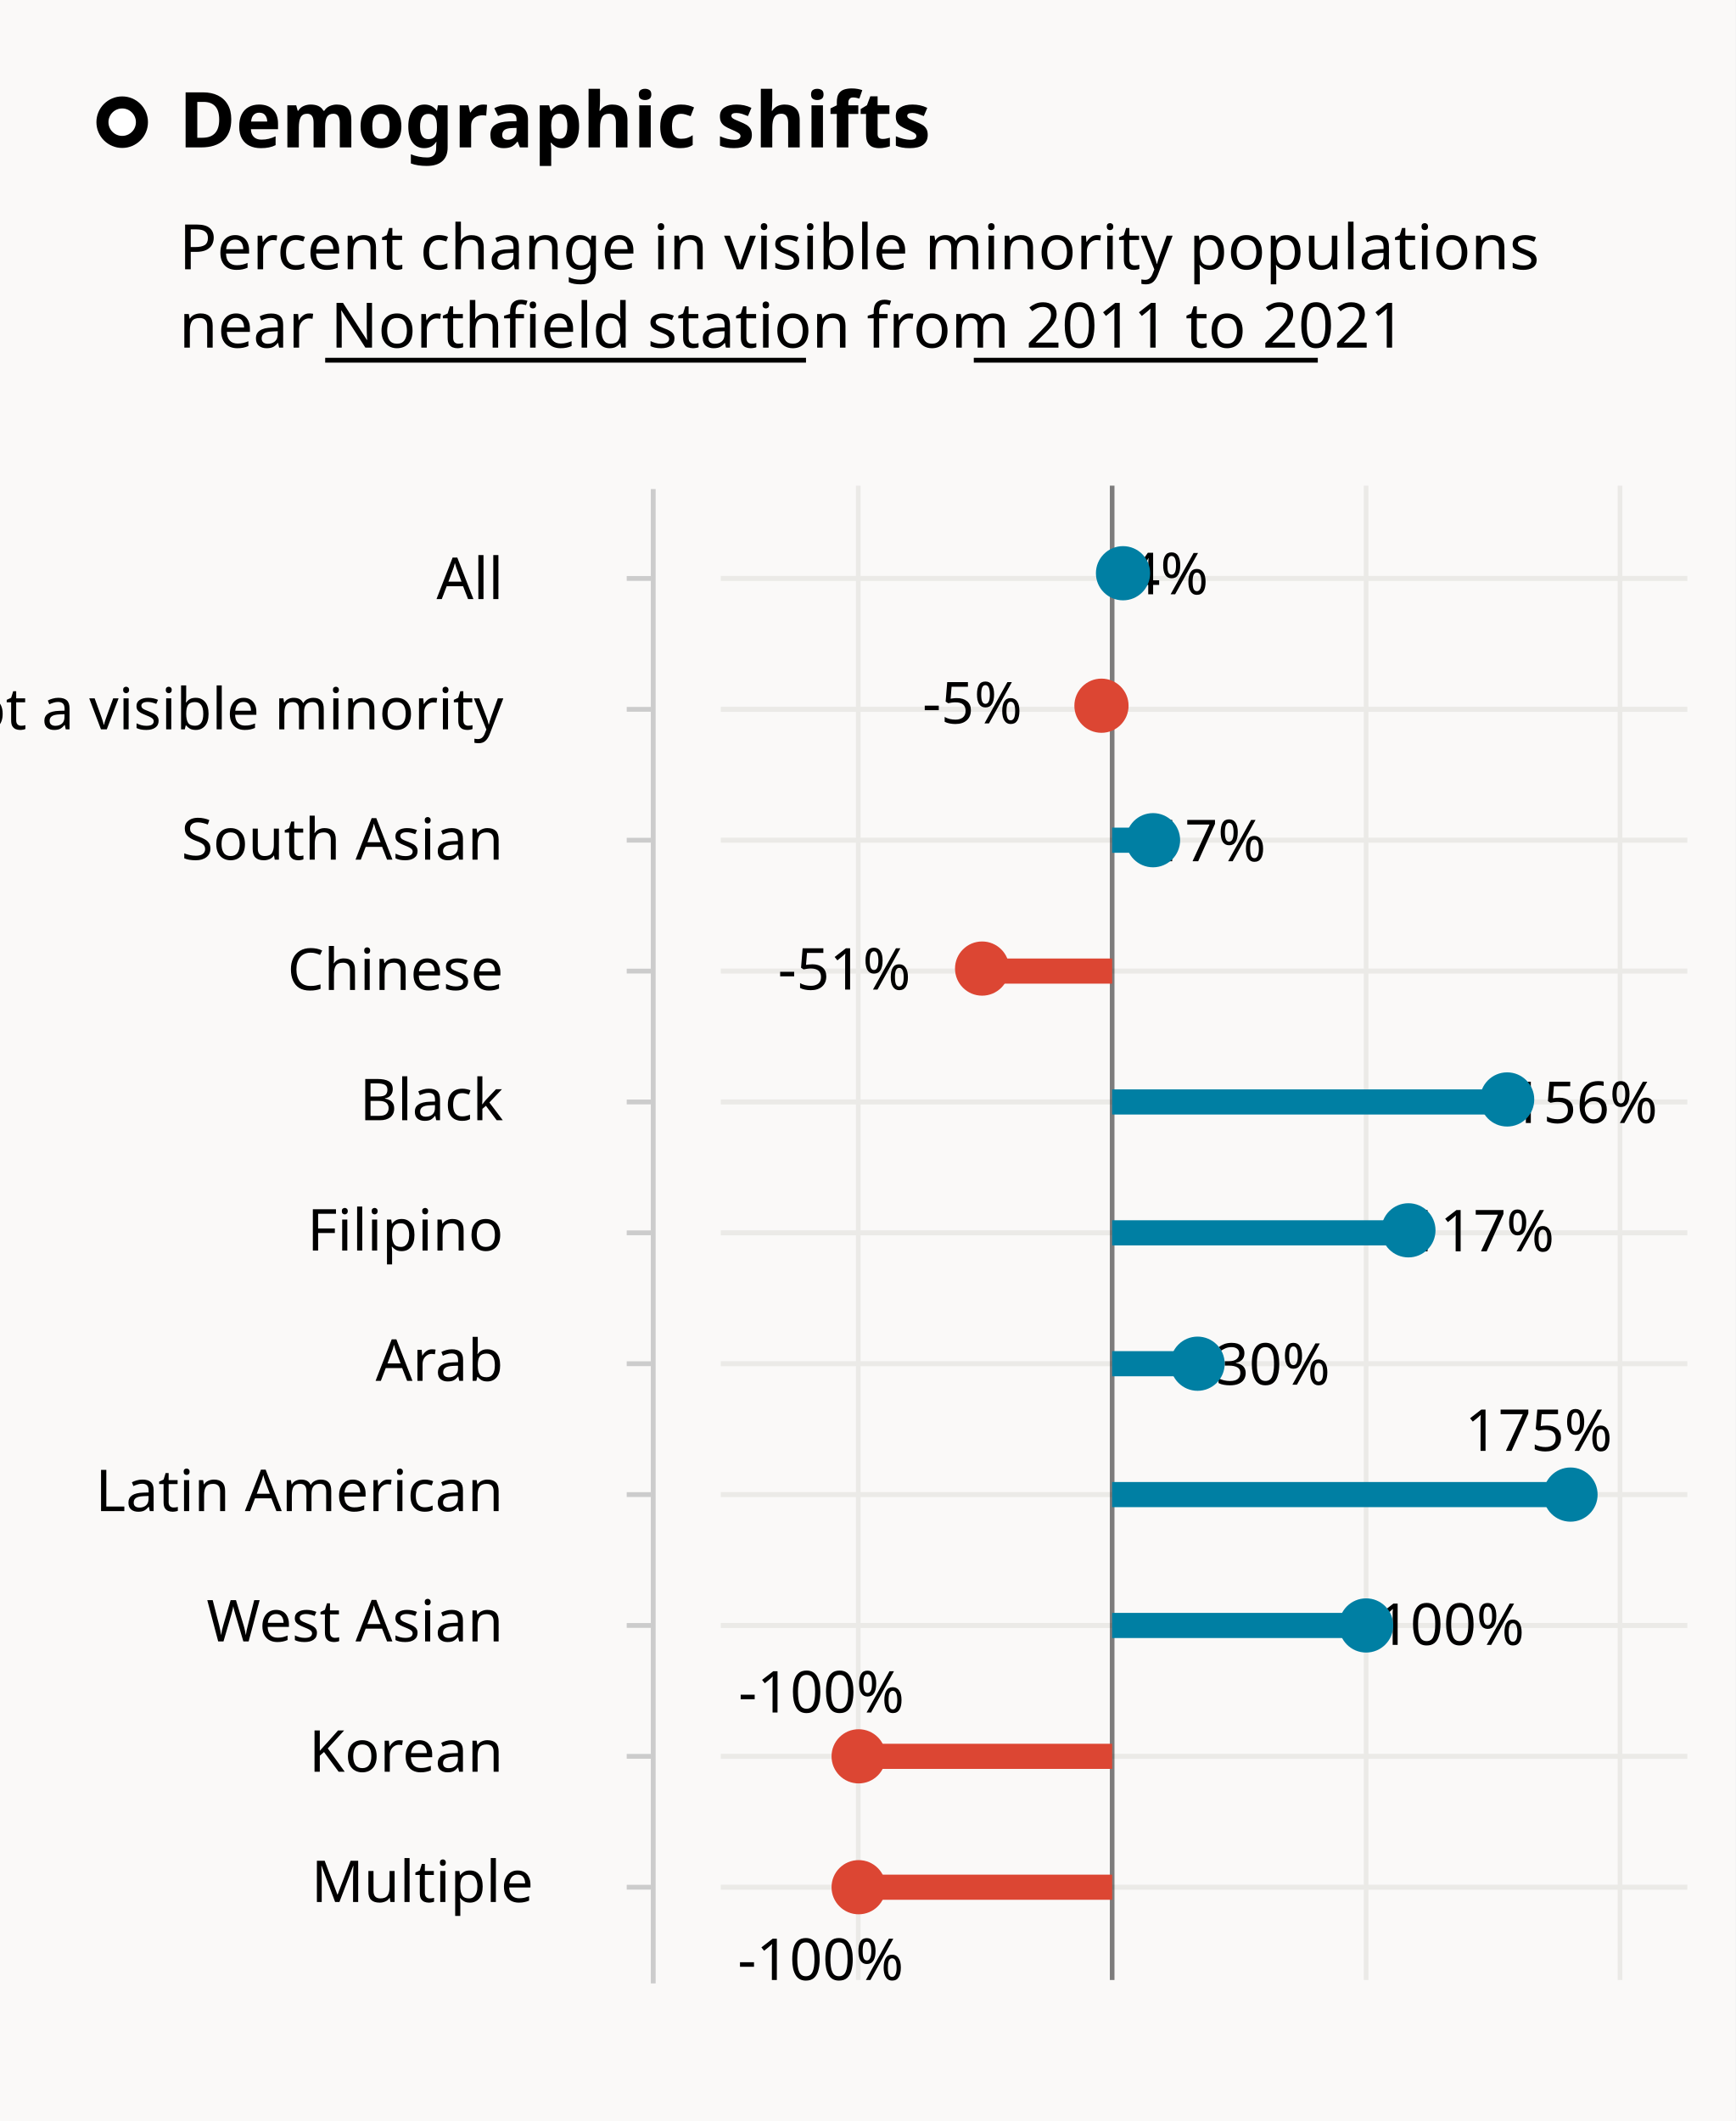
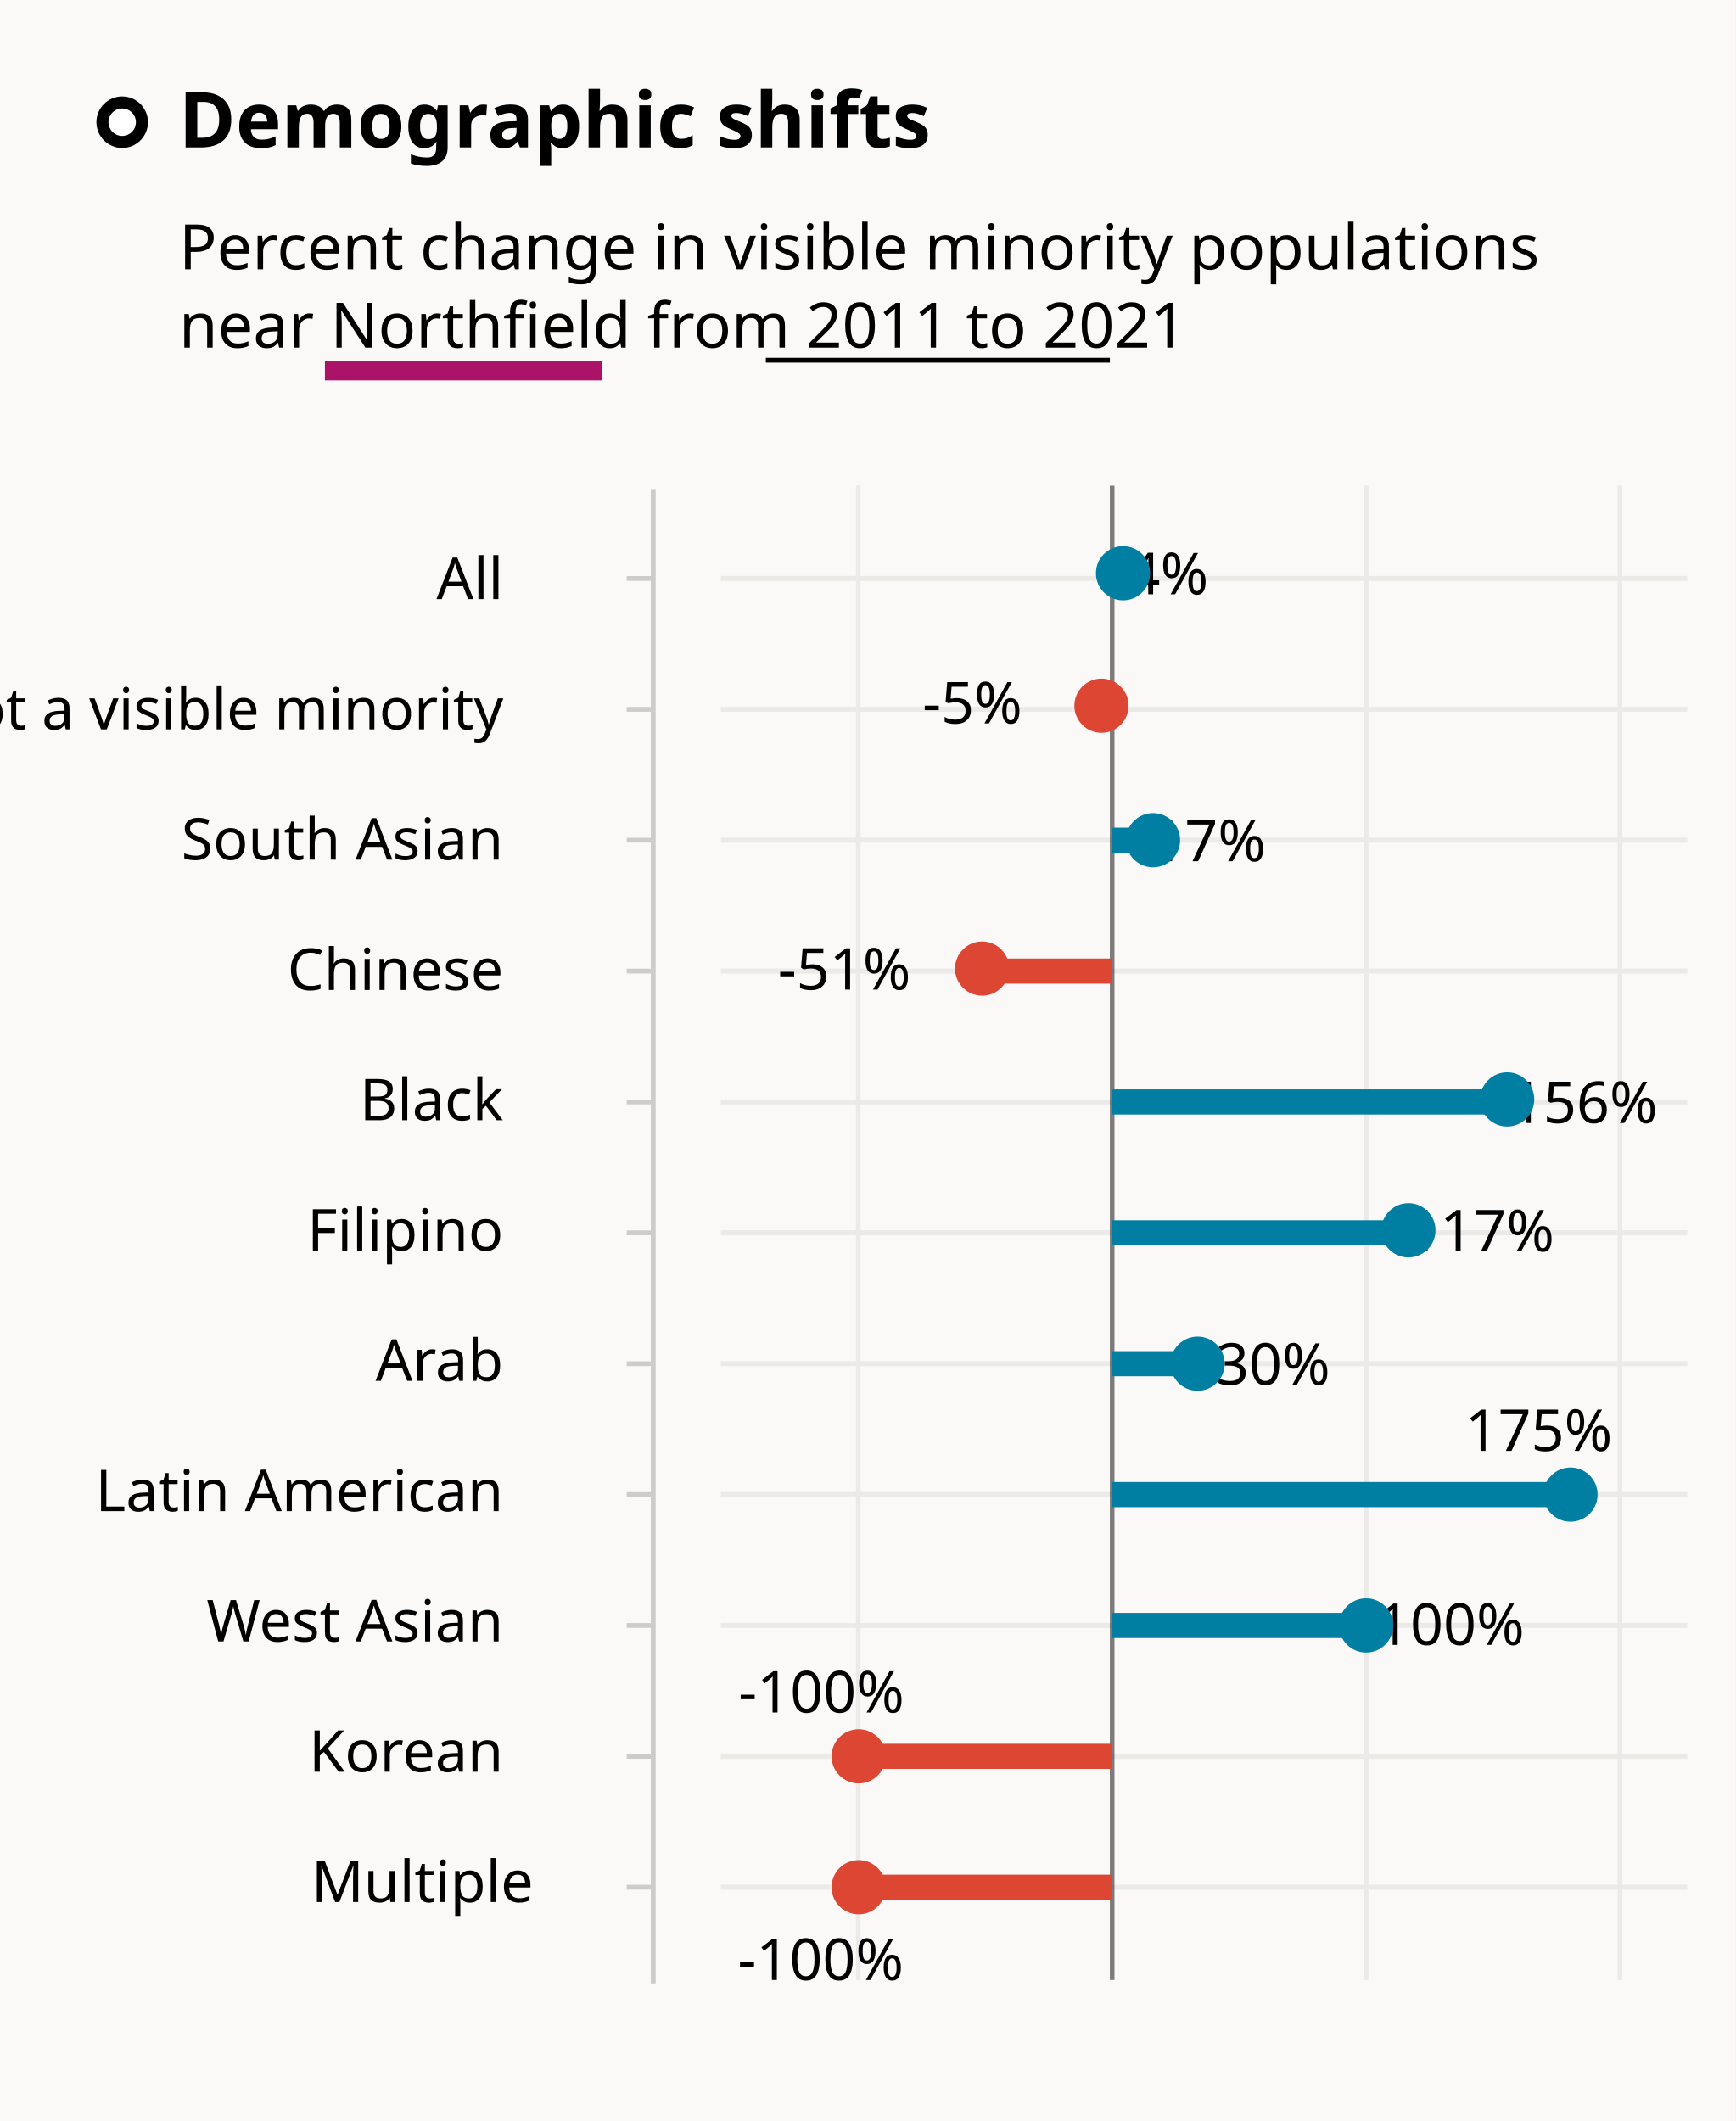
<svg xmlns="http://www.w3.org/2000/svg" class="main-svg" width="360" height="440" viewBox="0 0 360 440" version="1.1" id="svg145">
  <defs id="defs-a2c016">
    <g class="clips" id="g5">
      <clipPath id="clipa2c016xyplot" class="plotclip">
        <rect width="451" height="320" id="rect2" x="0" y="0" />
      </clipPath>
      <clipPath class="axesclip" id="clipa2c016x">
        <rect x="36" y="0" width="451" height="500" id="rect3" />
      </clipPath>
      <clipPath class="axesclip" id="clipa2c016y">
        <rect x="0" y="100" width="720" height="320" id="rect4" />
      </clipPath>
      <clipPath class="axesclip" id="clipa2c016xy">
        <rect x="36" y="100" width="451" height="320" id="rect5" />
      </clipPath>
    </g>
    <clipPath id="clip22f19fxyplot" class="plotclip">
      <rect width="434" height="320" id="rect2-3" x="0" y="0" />
    </clipPath>
    <clipPath id="clipeecf3bxyplot" class="plotclip">
      <rect width="218" height="310" id="rect2-9" x="0" y="0" />
    </clipPath>
    <clipPath class="axesclip" id="clipeecf3bx">
      <rect x="122" y="0" width="218" height="360" id="rect3-8" />
    </clipPath>
  </defs>
  <g class="shapelayer" id="g12" transform="matrix(1.310493,0,0,1.17677,11.53684,-48.28325)" />
  <g class="imagelayer" id="g13" transform="matrix(1.310493,0,0,1.17677,11.53684,-48.28325)" />
  <g class="x" id="g15" transform="matrix(1.310493,0,0,1.17677,11.53684,-48.28325)" />
  <g class="y" id="g16" transform="matrix(1.310493,0,0,1.17677,11.53684,-48.28325)" />
  <g class="shapelayer" id="g30" transform="matrix(1.310493,0,0,1.17677,11.53684,-48.28325)" />
  <g class="imagelayer" id="g31" transform="matrix(1.310493,0,0,1.17677,11.53684,-48.28325)" />
  <path class="xlines-below" id="path32" d="" style="stroke-width:1.242" />
  <path class="ylines-below" id="path33" d="" style="stroke-width:1.242" />
  <g id="layer1">
    <rect style="fill:#faf9f8;fill-opacity:1;fill-rule:evenodd;stroke:none;stroke-width:1;stroke-linecap:round;stroke-linejoin:round;stroke-dasharray:none;stroke-opacity:1" id="rect25" width="360" height="440" x="0" y="0" rx="0" ry="0" />
    <text id="text237-0-6-6-6-4-6-0" xml:space="preserve" x="37.127" y="55.861" style="font-style:normal;font-variant:normal;font-weight:normal;font-stretch:normal;font-size:12px;font-family:'Inter 24pt';-inkscape-font-specification:'Inter 24pt, Normal';font-variant-ligatures:normal;font-variant-caps:normal;font-variant-numeric:normal;font-variant-east-asian:normal;fill:#000000;stroke-width:1.333">
      <tspan x="37.127" y="55.861" style="font-style:normal;font-variant:normal;font-weight:normal;font-stretch:normal;font-size:13px;font-family:'Inter 24pt';-inkscape-font-specification:'Inter 24pt, Normal';font-variant-ligatures:normal;font-variant-caps:normal;font-variant-numeric:normal;font-variant-east-asian:normal;fill:#000000;stroke-width:1.333" id="tspan12-3-6">Percent change in visible minority populations </tspan>
-       <tspan x="37.127" y="72.111" style="font-style:normal;font-variant:normal;font-weight:normal;font-stretch:normal;font-size:13px;font-family:'Inter 24pt';-inkscape-font-specification:'Inter 24pt, Normal';font-variant-ligatures:normal;font-variant-caps:normal;font-variant-numeric:normal;font-variant-east-asian:normal;fill:#000000;stroke-width:1.333" id="tspan7">near Northfield station from 2011 to 2021</tspan>
+       <tspan x="37.127" y="72.111" style="font-style:normal;font-variant:normal;font-weight:normal;font-stretch:normal;font-size:13px;font-family:'Inter 24pt';-inkscape-font-specification:'Inter 24pt, Normal';font-variant-ligatures:normal;font-variant-caps:normal;font-variant-numeric:normal;font-variant-east-asian:normal;fill:#000000;stroke-width:1.333" id="tspan7">near Northfield from 2011 to 2021</tspan>
    </text>
    <text xml:space="preserve" style="font-style:normal;font-variant:normal;font-weight:normal;font-stretch:normal;font-size:15px;line-height:0.2;font-family:'Inter 24pt';-inkscape-font-specification:'Inter 24pt, Normal';font-variant-ligatures:normal;font-variant-caps:normal;font-variant-numeric:normal;font-variant-east-asian:normal;text-align:start;writing-mode:lr-tb;direction:ltr;text-anchor:start;vector-effect:none;fill:#000000;fill-opacity:1;stroke:#007fa3;stroke-width:1.211;stroke-linecap:butt;stroke-linejoin:miter;stroke-miterlimit:4;stroke-dasharray:none;stroke-dashoffset:0;stroke-opacity:1;-inkscape-stroke:none;stop-color:#000000" x="-31.636" y="13.654" id="text146" transform="scale(1.012438,0.9877148)">
      <tspan id="tspan146" style="font-style:normal;font-variant:normal;font-weight:normal;font-stretch:normal;font-size:15px;font-family:'Inter 24pt';-inkscape-font-specification:'Inter 24pt, Normal';font-variant-ligatures:normal;font-variant-caps:normal;font-variant-numeric:normal;font-variant-east-asian:normal;vector-effect:none;fill:#000000;fill-opacity:1;stroke-width:1.211;stroke-linecap:butt;stroke-linejoin:miter;stroke-miterlimit:4;stroke-dasharray:none;stroke-dashoffset:0;stroke-opacity:1;-inkscape-stroke:none;stop-color:#000000;stop-opacity:1" x="-31.636" y="13.654" />
    </text>
    <text xml:space="preserve" style="font-style:normal;font-variant:normal;font-weight:normal;font-stretch:normal;font-size:15px;line-height:0.2;font-family:'Inter 24pt';-inkscape-font-specification:'Inter 24pt, Normal';font-variant-ligatures:normal;font-variant-caps:normal;font-variant-numeric:normal;font-variant-east-asian:normal;text-align:start;writing-mode:lr-tb;direction:ltr;text-anchor:start;opacity:0.8;vector-effect:none;fill:#2a3f5f;fill-opacity:1;stroke:#007fa3;stroke-width:1.211;stroke-linecap:butt;stroke-linejoin:miter;stroke-miterlimit:4;stroke-dasharray:none;stroke-dashoffset:0;stroke-opacity:1;-inkscape-stroke:none;stop-color:#000000" x="17.177" y="13.654" id="text161" transform="scale(1.012438,0.9877148)">
      <tspan id="tspan160" style="font-style:normal;font-variant:normal;font-weight:normal;font-stretch:normal;font-size:15px;font-family:'Inter 24pt';-inkscape-font-specification:'Inter 24pt, Normal';font-variant-ligatures:normal;font-variant-caps:normal;font-variant-numeric:normal;font-variant-east-asian:normal;vector-effect:none;fill:#2a3f5f;fill-opacity:1;stroke-width:1.211;stroke-linecap:butt;stroke-linejoin:miter;stroke-miterlimit:4;stroke-dasharray:none;stroke-dashoffset:0;stroke-opacity:1;-inkscape-stroke:none;stop-color:#000000;stop-opacity:1" x="17.177" y="13.654" />
    </text>
    <g class="layer-subplot" id="g14" transform="matrix(1.170691,0,0,1.195047,113.3315,-57.50467)">
      <g class="shapelayer" id="g12-5" />
      <g class="imagelayer" id="g13-3" />
    </g>
    <g class="minor-gridlayer" id="g17" transform="matrix(1.170691,0,0,1.195047,113.3315,-57.50467)">
      <g class="x" id="g15-5" />
      <g class="y" id="g16-6" />
    </g>
    <g class="layer-between" id="g31-1" transform="matrix(1.170691,0,0,1.195047,113.3315,-57.50467)">
      <g class="shapelayer" id="g29" />
      <g class="imagelayer" id="g30-8" />
    </g>
    <path class="xlines-below" id="path31" d="" style="stroke-width:1.183" />
    <path class="ylines-below" id="path32-7" d="" style="stroke-width:1.183" />
    <g class="zerolinelayer-above" id="g63" transform="matrix(1.170691,0,0,1.195047,113.3315,-57.50467)" />
    <g class="overlines-above" id="g64-9" transform="matrix(1.170691,0,0,1.195047,113.3315,-57.50467)" />
    <g class="overaxes-above" id="g81-0" transform="matrix(1.170691,0,0,1.195047,113.3315,-57.50467)" />
    <g class="layer-subplot" id="g14-9" transform="translate(367.5,704.5)">
      <g class="shapelayer" id="g12-1" />
      <g class="imagelayer" id="g13-7" />
    </g>
    <g class="minor-gridlayer" id="g17-2" transform="translate(367.5,704.5)">
      <g class="x" id="g15-3" />
      <g class="y" id="g16-6-5" />
    </g>
    <g class="gridlayer" id="g31-5" transform="matrix(0.9196533,0,0,1,37.31787,80.75)" style="stroke-width:1.043">
      <g class="x" id="g19" style="stroke:#ebeae7;stroke-width:1.043;stroke-opacity:1">
        <path class="xgrid crisp" transform="translate(153)" d="M 0,20 V 330" style="stroke:#ebeae7;stroke-width:1.043px;stroke-opacity:1" id="path17-5" />
        <path class="xgrid crisp" transform="translate(267.55)" d="M 0,20 V 330" style="stroke:#ebeae7;stroke-width:1.043px;stroke-opacity:1" id="path18-8" />
        <path class="xgrid crisp" transform="translate(324.82)" d="M 0,20 V 330" style="stroke:#ebeae7;stroke-width:1.043px;stroke-opacity:1" id="path19-1" />
      </g>
      <g class="y" id="g30-4" style="stroke:#ebeae7;stroke-width:1.043;stroke-opacity:1">
        <path class="ygrid crisp" transform="translate(0,310.75)" d="M 122,0 H 340" style="stroke:#ebeae7;stroke-width:1.043px;stroke-opacity:1" id="path20-7" />
        <path class="ygrid crisp" transform="translate(0,283.6)" d="M 122,0 H 340" style="stroke:#ebeae7;stroke-width:1.043px;stroke-opacity:1" id="path21-1" />
        <path class="ygrid crisp" transform="translate(0,256.45)" d="M 122,0 H 340" style="stroke:#ebeae7;stroke-width:1.043px;stroke-opacity:1" id="path22-3" />
        <path class="ygrid crisp" transform="translate(0,229.3)" d="M 122,0 H 340" style="stroke:#ebeae7;stroke-width:1.043px;stroke-opacity:1" id="path23-8" />
        <path class="ygrid crisp" transform="translate(0,202.15)" d="M 122,0 H 340" style="stroke:#ebeae7;stroke-width:1.043px;stroke-opacity:1" id="path24-4" />
        <path class="ygrid crisp" transform="translate(0,175)" d="M 122,0 H 340" style="stroke:#ebeae7;stroke-width:1.043px;stroke-opacity:1" id="path25-8" />
        <path class="ygrid crisp" transform="translate(0,147.85)" d="M 122,0 H 340" style="stroke:#ebeae7;stroke-width:1.043px;stroke-opacity:1" id="path26-0" />
        <path class="ygrid crisp" transform="translate(0,120.7)" d="M 122,0 H 340" style="stroke:#ebeae7;stroke-width:1.043px;stroke-opacity:1" id="path27-4" />
        <path class="ygrid crisp" transform="translate(0,93.55)" d="M 122,0 H 340" style="stroke:#ebeae7;stroke-width:1.043px;stroke-opacity:1" id="path28-6" />
        <path class="ygrid crisp" transform="translate(0,66.4)" d="M 122,0 H 340" style="stroke:#ebeae7;stroke-width:1.043px;stroke-opacity:1" id="path29-0" />
        <path class="ygrid crisp" transform="translate(0,39.25)" d="M 122,0 H 340" style="stroke:#ebeae7;stroke-width:1.043px;stroke-opacity:1" id="path30-3" />
      </g>
    </g>
    <g class="zerolinelayer" id="g32-2" transform="matrix(0.9196533,0,0,1,37.31787,80.75)" style="stroke-width:1.043">
      <path class="xzl zl crisp" d="M 0,20 V 330" style="opacity:0.5;stroke:#000000;stroke-width:1.043;stroke-dasharray:none;stroke-opacity:1" id="path31-6" transform="translate(210.27)" />
    </g>
    <g class="layer-between" id="g35-9" transform="translate(367.5,704.5)">
      <g class="shapelayer" id="g33-4" />
      <g class="imagelayer" id="g34-1" />
    </g>
    <path class="xlines-below" id="path35-3" d="" />
    <path class="ylines-below" id="path36-7" d="" />
    <g class="overlines-below" id="g36-8" transform="translate(367.5,704.5)" />
    <g class="xaxislayer-below" id="g37-8" transform="translate(367.5,704.5)" />
    <g class="yaxislayer-below" id="g38-3" transform="translate(367.5,704.5)" />
    <g class="overaxes-below" id="g39-8" transform="translate(367.5,704.5)" />
    <g class="overplot" id="g123" transform="matrix(0.9196533,0,0,1,37.31787,80.75)" style="stroke-width:5.214;stroke-dasharray:none">
      <g class="xy" transform="translate(122,20)" clip-path="url(#clipeecf3bxyplot)" id="g122" style="stroke-width:5.214;stroke-dasharray:none">
        <g class="scatterlayer mlayer" id="g121" style="stroke-width:5.214;stroke-dasharray:none">
          <g class="trace scatter trace38606b" style="opacity:1;stroke:#007fa3;stroke-width:5.214;stroke-miterlimit:2;stroke-dasharray:none;stroke-opacity:1" id="g45-1">
            <g class="fills" id="g40-5" style="stroke:#007fa3;stroke-width:5.214;stroke-dasharray:none;stroke-opacity:1" />
            <g class="errorbars" id="g41-3" style="stroke:#007fa3;stroke-width:5.214;stroke-dasharray:none;stroke-opacity:1" />
            <g class="lines" id="g42-5" style="stroke:#007fa3;stroke-width:5.214;stroke-dasharray:none;stroke-opacity:1">
              <path class="js-line" d="m 88.27,19.25 h 2.45" style="opacity:1;fill:none;stroke:#007fa3;stroke-width:5.214;stroke-dasharray:none;stroke-opacity:1" id="path41-4" />
            </g>
            <g class="points" id="g43-3" style="stroke:#007fa3;stroke-width:5.214;stroke-dasharray:none;stroke-opacity:1" />
            <g class="text" id="g44-6" style="stroke:#007fa3;stroke-width:5.214;stroke-dasharray:none;stroke-opacity:1" />
          </g>
          <g class="trace scatter trace84dfad" style="opacity:1;stroke-width:5.214;stroke-miterlimit:2;stroke-dasharray:none" id="g51-5">
            <g class="fills" id="g46-9" style="stroke-width:5.214;stroke-dasharray:none" />
            <g class="errorbars" id="g47-5" style="stroke-width:5.214;stroke-dasharray:none" />
            <g class="lines" id="g48-4" style="stroke-width:5.214;stroke-dasharray:none">
              <path class="js-line" d="M 88.27,46.4 H 85.33" style="opacity:1;fill:none;stroke:#dc4633;stroke-width:5.214;stroke-dasharray:none;stroke-opacity:1" id="path47-9" />
            </g>
            <g class="points" id="g49-1" style="stroke-width:5.214;stroke-dasharray:none" />
            <g class="text" id="g50-7" style="stroke-width:5.214;stroke-dasharray:none" />
          </g>
          <g class="trace scatter trace14b3a6" style="opacity:1;stroke:#007fa3;stroke-width:5.214;stroke-miterlimit:2;stroke-dasharray:none;stroke-opacity:1" id="g57-5">
            <g class="fills" id="g52-5" style="stroke:#007fa3;stroke-width:5.214;stroke-dasharray:none;stroke-opacity:1" />
            <g class="errorbars" id="g53-4" style="stroke:#007fa3;stroke-width:5.214;stroke-dasharray:none;stroke-opacity:1" />
            <g class="lines" id="g54-1" style="stroke:#007fa3;stroke-width:5.214;stroke-dasharray:none;stroke-opacity:1">
              <path class="js-line" d="m 88.27,73.55 h 9.92" style="opacity:1;fill:none;stroke:#007fa3;stroke-width:5.214;stroke-dasharray:none;stroke-opacity:1" id="path53-8" />
            </g>
            <g class="points" id="g55-8" style="stroke:#007fa3;stroke-width:5.214;stroke-dasharray:none;stroke-opacity:1" />
            <g class="text" id="g56-3" style="stroke:#007fa3;stroke-width:5.214;stroke-dasharray:none;stroke-opacity:1" />
          </g>
          <g class="trace scatter trace38337c" style="opacity:1;stroke-width:5.214;stroke-miterlimit:2;stroke-dasharray:none" id="g63-5">
            <g class="fills" id="g58-2" style="stroke-width:5.214;stroke-dasharray:none" />
            <g class="errorbars" id="g59-2" style="stroke-width:5.214;stroke-dasharray:none" />
            <g class="lines" id="g60-6" style="stroke-width:5.214;stroke-dasharray:none">
              <path class="js-line" d="M 88.27,100.7 H 58.94" style="opacity:1;fill:none;stroke:#dc4633;stroke-width:5.214;stroke-dasharray:none;stroke-opacity:1" id="path59-6" />
            </g>
            <g class="points" id="g61-7" style="stroke-width:5.214;stroke-dasharray:none" />
            <g class="text" id="g62-8" style="stroke-width:5.214;stroke-dasharray:none" />
          </g>
          <g class="trace scatter trace3adf7b" style="opacity:1;stroke:#007fa3;stroke-width:5.214;stroke-miterlimit:2;stroke-dasharray:none;stroke-opacity:1" id="g69-4">
            <g class="fills" id="g64-1" style="stroke:#007fa3;stroke-width:5.214;stroke-dasharray:none;stroke-opacity:1" />
            <g class="errorbars" id="g65-7" style="stroke:#007fa3;stroke-width:5.214;stroke-dasharray:none;stroke-opacity:1" />
            <g class="lines" id="g66-1" style="stroke:#007fa3;stroke-width:5.214;stroke-dasharray:none;stroke-opacity:1">
              <path class="js-line" d="m 88.27,127.85 h 89.09" style="opacity:1;fill:none;stroke:#007fa3;stroke-width:5.214;stroke-dasharray:none;stroke-opacity:1" id="path65-8" />
            </g>
            <g class="points" id="g67-7" style="stroke:#007fa3;stroke-width:5.214;stroke-dasharray:none;stroke-opacity:1" />
            <g class="text" id="g68-8" style="stroke:#007fa3;stroke-width:5.214;stroke-dasharray:none;stroke-opacity:1" />
          </g>
          <g class="trace scatter tracea52bc5" style="opacity:1;stroke:#007fa3;stroke-width:5.214;stroke-miterlimit:2;stroke-dasharray:none;stroke-opacity:1" id="g75-7">
            <g class="fills" id="g70-7" style="stroke:#007fa3;stroke-width:5.214;stroke-dasharray:none;stroke-opacity:1" />
            <g class="errorbars" id="g71-4" style="stroke:#007fa3;stroke-width:5.214;stroke-dasharray:none;stroke-opacity:1" />
            <g class="lines" id="g72-4" style="stroke:#007fa3;stroke-width:5.214;stroke-dasharray:none;stroke-opacity:1">
              <path class="js-line" d="m 88.27,155 h 66.82" style="opacity:1;fill:none;stroke:#007fa3;stroke-width:5.214;stroke-dasharray:none;stroke-opacity:1" id="path71-9" />
            </g>
            <g class="points" id="g73-1" style="stroke:#007fa3;stroke-width:5.214;stroke-dasharray:none;stroke-opacity:1" />
            <g class="text" id="g74-5" style="stroke:#007fa3;stroke-width:5.214;stroke-dasharray:none;stroke-opacity:1" />
          </g>
          <g class="trace scatter trace03940e" style="opacity:1;stroke:#007fa3;stroke-width:5.214;stroke-miterlimit:2;stroke-dasharray:none;stroke-opacity:1" id="g81-5">
            <g class="fills" id="g76-5" style="stroke:#007fa3;stroke-width:5.214;stroke-dasharray:none;stroke-opacity:1" />
            <g class="errorbars" id="g77-8" style="stroke:#007fa3;stroke-width:5.214;stroke-dasharray:none;stroke-opacity:1" />
            <g class="lines" id="g78-2" style="stroke:#007fa3;stroke-width:5.214;stroke-dasharray:none;stroke-opacity:1">
              <path class="js-line" d="m 88.27,182.15 h 17.18" style="opacity:1;fill:none;stroke:#007fa3;stroke-width:5.214;stroke-dasharray:none;stroke-opacity:1" id="path77-9" />
            </g>
            <g class="points" id="g79-8" style="stroke:#007fa3;stroke-width:5.214;stroke-dasharray:none;stroke-opacity:1" />
            <g class="text" id="g80-2" style="stroke:#007fa3;stroke-width:5.214;stroke-dasharray:none;stroke-opacity:1" />
          </g>
          <g class="trace scatter trace632e13" style="opacity:1;stroke:#007fa3;stroke-width:5.214;stroke-miterlimit:2;stroke-dasharray:none;stroke-opacity:1" id="g87-0">
            <g class="fills" id="g82-7" style="stroke:#007fa3;stroke-width:5.214;stroke-dasharray:none;stroke-opacity:1" />
            <g class="errorbars" id="g83-4" style="stroke:#007fa3;stroke-width:5.214;stroke-dasharray:none;stroke-opacity:1" />
            <g class="lines" id="g84-8" style="stroke:#007fa3;stroke-width:5.214;stroke-dasharray:none;stroke-opacity:1">
              <path class="js-line" d="M 88.27,209.3 H 188.5" style="opacity:1;fill:none;stroke:#007fa3;stroke-width:5.214;stroke-dasharray:none;stroke-opacity:1" id="path83-5" />
            </g>
            <g class="points" id="g85-8" style="stroke:#007fa3;stroke-width:5.214;stroke-dasharray:none;stroke-opacity:1" />
            <g class="text" id="g86-3" style="stroke:#007fa3;stroke-width:5.214;stroke-dasharray:none;stroke-opacity:1" />
          </g>
          <g class="trace scatter traceaf514d" style="opacity:1;stroke:#007fa3;stroke-width:5.214;stroke-miterlimit:2;stroke-dasharray:none;stroke-opacity:1" id="g93-0">
            <g class="fills" id="g88-6" style="stroke:#007fa3;stroke-width:5.214;stroke-dasharray:none;stroke-opacity:1" />
            <g class="errorbars" id="g89-2" style="stroke:#007fa3;stroke-width:5.214;stroke-dasharray:none;stroke-opacity:1" />
            <g class="lines" id="g90-2" style="stroke:#007fa3;stroke-width:5.214;stroke-dasharray:none;stroke-opacity:1">
              <path class="js-line" d="m 88.27,236.45 h 57.28" style="opacity:1;fill:none;stroke:#007fa3;stroke-width:5.214;stroke-dasharray:none;stroke-opacity:1" id="path89-5" />
            </g>
            <g class="points" id="g91-2" style="stroke:#007fa3;stroke-width:5.214;stroke-dasharray:none;stroke-opacity:1" />
            <g class="text" id="g92-2" style="stroke:#007fa3;stroke-width:5.214;stroke-dasharray:none;stroke-opacity:1" />
          </g>
          <g class="trace scatter trace2486d6" style="opacity:1;stroke-width:5.214;stroke-miterlimit:2;stroke-dasharray:none" id="g99-7">
            <g class="fills" id="g94-1" style="stroke-width:5.214;stroke-dasharray:none" />
            <g class="errorbars" id="g95-5" style="stroke-width:5.214;stroke-dasharray:none" />
            <g class="lines" id="g96-2" style="stroke-width:5.214;stroke-dasharray:none">
              <path class="js-line" d="M 88.27,263.6 H 31" style="opacity:1;fill:none;stroke:#dc4633;stroke-width:5.214;stroke-dasharray:none;stroke-opacity:1" id="path95-1" />
            </g>
            <g class="points" id="g97-1" style="stroke-width:5.214;stroke-dasharray:none" />
            <g class="text" id="g98-0" style="stroke-width:5.214;stroke-dasharray:none" />
          </g>
          <g class="trace scatter tracecfabad" style="opacity:1;stroke-width:5.214;stroke-miterlimit:2;stroke-dasharray:none" id="g105-1">
            <g class="fills" id="g100-8" style="stroke-width:5.214;stroke-dasharray:none" />
            <g class="errorbars" id="g101-7" style="stroke-width:5.214;stroke-dasharray:none" />
            <g class="lines" id="g102-6" style="stroke-width:5.214;stroke-dasharray:none">
              <path class="js-line" d="M 88.27,290.75 H 31" style="opacity:1;fill:none;stroke:#dc4633;stroke-width:5.214;stroke-dasharray:none;stroke-opacity:1" id="path101-0" />
            </g>
            <g class="points" id="g103-0" style="stroke-width:5.214;stroke-dasharray:none" />
            <g class="text" id="g104-9" style="stroke-width:5.214;stroke-dasharray:none" />
          </g>
        </g>
      </g>
    </g>
    <g class="zerolinelayer-above" id="g124" transform="translate(367.5,704.5)" />
    <path class="ylines-above crisp" d="m 135.5,101.456 v 310" style="fill:none;stroke:#cccccc;stroke-width:1px;stroke-opacity:1" id="path125-9" />
    <g class="overlines-above" id="g125" transform="translate(367.5,704.5)" />
    <g id="g1" transform="translate(-4.60061,1.45625)" style="stroke:#cccccc;stroke-opacity:1">
      <path class="ytick ticks crisp" d="m 139.601,390.044 h -5" style="stroke:#cccccc;stroke-width:1px;stroke-opacity:1" id="path133" />
      <path class="ytick ticks crisp" d="m 139.601,362.894 h -5" style="stroke:#cccccc;stroke-width:1px;stroke-opacity:1" id="path134" />
      <path class="ytick ticks crisp" d="m 139.601,335.744 h -5" style="stroke:#cccccc;stroke-width:1px;stroke-opacity:1" id="path135" />
      <path class="ytick ticks crisp" d="m 139.601,308.594 h -5" style="stroke:#cccccc;stroke-width:1px;stroke-opacity:1" id="path136" />
      <path class="ytick ticks crisp" d="m 139.601,281.444 h -5" style="stroke:#cccccc;stroke-width:1px;stroke-opacity:1" id="path137" />
      <path class="ytick ticks crisp" d="m 139.601,254.294 h -5" style="stroke:#cccccc;stroke-width:1px;stroke-opacity:1" id="path138-0" />
      <path class="ytick ticks crisp" d="m 139.601,227.144 h -5" style="stroke:#cccccc;stroke-width:1px;stroke-opacity:1" id="path139-8" />
      <path class="ytick ticks crisp" d="m 139.601,199.994 h -5" style="stroke:#cccccc;stroke-width:1px;stroke-opacity:1" id="path140-4" />
      <path class="ytick ticks crisp" d="m 139.601,172.844 h -5" style="stroke:#cccccc;stroke-width:1px;stroke-opacity:1" id="path141-0" />
      <path class="ytick ticks crisp" d="m 139.601,145.694 h -5" style="stroke:#cccccc;stroke-width:1px;stroke-opacity:1" id="path142" />
      <path class="ytick ticks crisp" d="m 139.601,118.544 h -5" style="stroke:#cccccc;stroke-width:1px;stroke-opacity:1" id="path143-4" />
    </g>
    <g class="overaxes-above" id="g155-4" transform="translate(367.5,704.5)" />
    <g class="imagelayer" id="g169-2" transform="translate(208,718)" />
    <g class="g-xtitle" id="g174-5" transform="translate(999.6763,571.0035)" />
    <g class="g-ytitle" id="g175-3" transform="translate(999.6763,571.0035)" />
    <rect class="bg" x="1216.509" y="604.504" width="15" height="11" style="fill:#000000;fill-opacity:0;stroke:#000000;stroke-width:1px;stroke-opacity:0" id="rect175" />
    <text class="annotation-text" text-anchor="middle" x="250.033" y="123.278" style="font-style:normal;font-variant:normal;font-weight:normal;font-stretch:normal;font-size:12px;font-family:'Inter 24pt';-inkscape-font-specification:'Inter 24pt, Normal';font-variant-ligatures:normal;font-variant-caps:normal;font-variant-numeric:normal;font-variant-east-asian:normal;white-space:pre;inline-size:22.663;display:inline;fill:#000000;fill-opacity:1" id="text175" xml:space="preserve">
-       <tspan x="250.033" y="123.278" id="tspan1">4%</tspan>
+       <tspan x="250.033" y="123.278" id="tspan24">4%</tspan>
    </text>
    <rect class="bg" x="1184.954" y="631.504" width="18" height="11" style="fill:#000000;fill-opacity:0;stroke:#000000;stroke-width:1px;stroke-opacity:0" id="rect178" />
    <text class="annotation-text" text-anchor="middle" x="209.485" y="150.069" style="font-style:normal;font-variant:normal;font-weight:normal;font-stretch:normal;font-size:12px;font-family:'Inter 24pt';-inkscape-font-specification:'Inter 24pt, Normal';font-variant-ligatures:normal;font-variant-caps:normal;font-variant-numeric:normal;font-variant-east-asian:normal;white-space:pre;inline-size:29.65;display:inline;fill:#000000;fill-opacity:1" id="text178" xml:space="preserve">
-       <tspan x="209.485" y="150.069" id="tspan4">-5%</tspan>
+       <tspan x="209.485" y="150.069" id="tspan25">-5%</tspan>
    </text>
    <rect class="bg" x="1221.509" y="659.504" width="19" height="11" style="fill:#000000;fill-opacity:0;stroke:#000000;stroke-width:1px;stroke-opacity:0" id="rect181" />
    <text class="annotation-text" text-anchor="middle" x="258.529" y="178.659" style="font-style:normal;font-variant:normal;font-weight:normal;font-stretch:normal;font-size:12px;font-family:'Inter 24pt';-inkscape-font-specification:'Inter 24pt, Normal';font-variant-ligatures:normal;font-variant-caps:normal;font-variant-numeric:normal;font-variant-east-asian:normal;white-space:pre;inline-size:30.526;display:inline;fill:#000000;fill-opacity:1" id="text181" xml:space="preserve">
-       <tspan x="258.529" y="178.659" id="tspan5">17%</tspan>
+       <tspan x="258.529" y="178.659" id="tspan26">17%</tspan>
    </text>
    <rect class="bg" x="1155.953" y="686.504" width="23" height="11" style="fill:#000000;fill-opacity:0;stroke:#000000;stroke-width:1px;stroke-opacity:0" id="rect184" />
    <text class="annotation-text" text-anchor="middle" x="182.928" y="205.288" style="font-style:normal;font-variant:normal;font-weight:normal;font-stretch:normal;font-size:12px;font-family:'Inter 24pt';-inkscape-font-specification:'Inter 24pt, Normal';font-variant-ligatures:normal;font-variant-caps:normal;font-variant-numeric:normal;font-variant-east-asian:normal;white-space:pre;inline-size:41.584;display:inline;fill:#000000;fill-opacity:1" id="text184" xml:space="preserve">
-       <tspan x="182.928" y="205.288" id="tspan6">-51%</tspan>
+       <tspan x="182.928" y="205.288" id="tspan27">-51%</tspan>
    </text>
    <rect class="bg" x="1301.155" y="713.504" width="24" height="11" style="fill:#000000;fill-opacity:0;stroke:#000000;stroke-width:1px;stroke-opacity:0" id="rect187" />
    <text class="annotation-text" text-anchor="middle" x="336.353" y="232.959" style="font-style:normal;font-variant:normal;font-weight:normal;font-stretch:normal;font-size:12px;font-family:'Inter 24pt';-inkscape-font-specification:'Inter 24pt, Normal';font-variant-ligatures:normal;font-variant-caps:normal;font-variant-numeric:normal;font-variant-east-asian:normal;white-space:pre;inline-size:42.211;display:inline;fill:#000000;fill-opacity:1" id="text187" xml:space="preserve">
-       <tspan x="336.353" y="232.959" id="tspan12">156%</tspan>
+       <tspan x="336.353" y="232.959" id="tspan28">156%</tspan>
    </text>
    <rect class="bg" x="1279.155" y="740.504" width="24" height="11" style="fill:#000000;fill-opacity:0;stroke:#000000;stroke-width:1px;stroke-opacity:0" id="rect190" />
    <text class="annotation-text" text-anchor="middle" x="314.93" y="259.588" style="font-style:normal;font-variant:normal;font-weight:normal;font-stretch:normal;font-size:12px;font-family:'Inter 24pt';-inkscape-font-specification:'Inter 24pt, Normal';font-variant-ligatures:normal;font-variant-caps:normal;font-variant-numeric:normal;font-variant-east-asian:normal;white-space:pre;inline-size:42.219;display:inline;fill:#000000;fill-opacity:1" id="text190" xml:space="preserve">
-       <tspan x="314.93" y="259.588" id="tspan18">117%</tspan>
+       <tspan x="314.93" y="259.588" id="tspan29">117%</tspan>
    </text>
    <rect class="bg" x="1231.155" y="767.504" width="19" height="11" style="fill:#000000;fill-opacity:0;stroke:#000000;stroke-width:1px;stroke-opacity:0" id="rect193" />
    <text class="annotation-text" text-anchor="middle" x="271.856" y="287.259" style="font-style:normal;font-variant:normal;font-weight:normal;font-stretch:normal;font-size:12px;font-family:'Inter 24pt';-inkscape-font-specification:'Inter 24pt, Normal';font-variant-ligatures:normal;font-variant-caps:normal;font-variant-numeric:normal;font-variant-east-asian:normal;white-space:pre;inline-size:40.578;display:inline;fill:#000000;fill-opacity:1" id="text193" xml:space="preserve">
-       <tspan x="271.856" y="287.259" id="tspan19">30%</tspan>
+       <tspan x="271.856" y="287.259" id="tspan30">30%</tspan>
    </text>
    <rect class="bg" x="1312.155" y="794.504" width="24" height="11" style="fill:#000000;fill-opacity:0;stroke:#000000;stroke-width:1px;stroke-opacity:0" id="rect196" />
    <text class="annotation-text" text-anchor="middle" x="326.957" y="300.982" style="font-style:normal;font-variant:normal;font-weight:normal;font-stretch:normal;font-size:12px;font-family:'Inter 24pt';-inkscape-font-specification:'Inter 24pt, Normal';font-variant-ligatures:normal;font-variant-caps:normal;font-variant-numeric:normal;font-variant-east-asian:normal;white-space:pre;inline-size:46.087;display:inline;fill:#000000;fill-opacity:1" id="text196" xml:space="preserve">
-       <tspan x="326.957" y="300.982" id="tspan20">175%</tspan>
+       <tspan x="326.957" y="300.982" id="tspan31">175%</tspan>
    </text>
    <rect class="bg" x="1269.155" y="821.504" width="24" height="11" style="fill:#000000;fill-opacity:0;stroke:#000000;stroke-width:1px;stroke-opacity:0" id="rect199" />
    <text class="annotation-text" text-anchor="middle" x="308.726" y="341.227" style="font-style:normal;font-variant:normal;font-weight:normal;font-stretch:normal;font-size:12px;font-family:'Inter 24pt';-inkscape-font-specification:'Inter 24pt, Normal';font-variant-ligatures:normal;font-variant-caps:normal;font-variant-numeric:normal;font-variant-east-asian:normal;white-space:pre;inline-size:39.91;display:inline;fill:#000000;fill-opacity:1" id="text199" xml:space="preserve">
-       <tspan x="308.726" y="341.227" id="tspan21">100%</tspan>
+       <tspan x="308.726" y="341.227" id="tspan32">100%</tspan>
    </text>
    <rect class="bg" x="57.96" y="357.713" width="27" height="11" style="fill:#000000;fill-opacity:0;stroke:#000000;stroke-width:1px;stroke-opacity:0" id="rect202" />
    <text class="annotation-text" text-anchor="middle" x="178.168" y="355.259" style="font-style:normal;font-variant:normal;font-weight:normal;font-stretch:normal;font-size:12px;font-family:'Inter 24pt';-inkscape-font-specification:'Inter 24pt, Normal';font-variant-ligatures:normal;font-variant-caps:normal;font-variant-numeric:normal;font-variant-east-asian:normal;white-space:pre;inline-size:52.382;display:inline;fill:#000000;fill-opacity:1" id="text202" xml:space="preserve">
-       <tspan x="178.168" y="355.259" id="tspan22">-100%</tspan>
+       <tspan x="178.168" y="355.259" id="tspan33">-100%</tspan>
    </text>
    <rect class="bg" x="57.96" y="384.713" width="27" height="11" style="fill:#000000;fill-opacity:0;stroke:#000000;stroke-width:1px;stroke-opacity:0" id="rect205" />
    <text class="annotation-text" text-anchor="middle" x="178.025" y="410.75" style="font-style:normal;font-variant:normal;font-weight:normal;font-stretch:normal;font-size:12px;font-family:'Inter 24pt';-inkscape-font-specification:'Inter 24pt, Normal';font-variant-ligatures:normal;font-variant-caps:normal;font-variant-numeric:normal;font-variant-east-asian:normal;white-space:pre;inline-size:45.378;display:inline;fill:#000000;fill-opacity:1" id="text205" xml:space="preserve">
-       <tspan x="178.025" y="410.75" id="tspan23">-100%</tspan>
-     </text>
-     <path style="fill:none;stroke:#000000;stroke-width:1px;stroke-linecap:butt;stroke-linejoin:miter;stroke-opacity:1" d="M 67.453,74.725 H 167.186" id="path1" />
-     <path style="fill:none;stroke:#000000;stroke-width:1px;stroke-linecap:butt;stroke-linejoin:miter;stroke-opacity:1" d="m 201.992,74.725 h 71.358" id="path1-4" />
+       <tspan x="178.025" y="410.75" id="tspan34">-100%</tspan>
+     </text>
+     <path style="fill:none;stroke:#000000;stroke-width:1px;stroke-linecap:butt;stroke-linejoin:miter;stroke-opacity:1" d="m 158.856,74.725 h 71.358" id="path1-4" />
    <g id="g6" transform="translate(-703.1623)">
      <circle style="opacity:1;fill:#dc4633;fill-opacity:1;fill-rule:evenodd;stroke:#007fa3;stroke-width:0;stroke-linecap:round;stroke-linejoin:round;stroke-dasharray:none;stroke-opacity:1" id="path3" cx="931.638" cy="146.4" r="5.622" />
      <circle style="fill:#007fa3;fill-opacity:1;fill-rule:evenodd;stroke:#007fa3;stroke-width:0;stroke-linecap:round;stroke-linejoin:round;stroke-dasharray:none;stroke-opacity:1" id="path3-4" cx="936.109" cy="118.918" r="5.622" />
      <circle style="fill:#007fa3;fill-opacity:1;fill-rule:evenodd;stroke:#007fa3;stroke-width:0;stroke-linecap:round;stroke-linejoin:round;stroke-dasharray:none;stroke-opacity:1" id="path3-4-4" cx="942.332" cy="174.3" r="5.622" />
      <circle style="fill:#007fa3;fill-opacity:1;fill-rule:evenodd;stroke:#007fa3;stroke-width:0;stroke-linecap:round;stroke-linejoin:round;stroke-dasharray:none;stroke-opacity:1" id="path3-4-9" cx="1015.788" cy="228.079" r="5.622" />
      <circle style="fill:#007fa3;fill-opacity:1;fill-rule:evenodd;stroke:#007fa3;stroke-width:0;stroke-linecap:round;stroke-linejoin:round;stroke-dasharray:none;stroke-opacity:1" id="path3-4-90" cx="995.307" cy="255.229" r="5.622" />
      <circle style="fill:#007fa3;fill-opacity:1;fill-rule:evenodd;stroke:#007fa3;stroke-width:0;stroke-linecap:round;stroke-linejoin:round;stroke-dasharray:none;stroke-opacity:1" id="path3-4-0" cx="951.574" cy="282.9" r="5.622" />
      <circle style="fill:#007fa3;fill-opacity:1;fill-rule:evenodd;stroke:#007fa3;stroke-width:0;stroke-linecap:round;stroke-linejoin:round;stroke-dasharray:none;stroke-opacity:1" id="path3-4-3" cx="1028.929" cy="310.05" r="5.622" />
      <circle style="fill:#007fa3;fill-opacity:1;fill-rule:evenodd;stroke:#007fa3;stroke-width:0;stroke-linecap:round;stroke-linejoin:round;stroke-dasharray:none;stroke-opacity:1" id="path3-4-94" cx="986.533" cy="337.2" r="5.622" />
      <circle style="fill:#dc4633;fill-opacity:1;fill-rule:evenodd;stroke:#007fa3;stroke-width:0;stroke-linecap:round;stroke-linejoin:round;stroke-dasharray:none;stroke-opacity:1" id="path3-9" cx="906.882" cy="200.929" r="5.622" />
      <circle style="fill:#dc4633;fill-opacity:1;fill-rule:evenodd;stroke:#007fa3;stroke-width:0;stroke-linecap:round;stroke-linejoin:round;stroke-dasharray:none;stroke-opacity:1" id="path3-0" cx="881.269" cy="364.35" r="5.622" />
      <circle style="fill:#dc4633;fill-opacity:1;fill-rule:evenodd;stroke:#007fa3;stroke-width:0;stroke-linecap:round;stroke-linejoin:round;stroke-dasharray:none;stroke-opacity:1" id="path3-5" cx="881.269" cy="391.5" r="5.622" />
    </g>
    <text id="text237-0-6-6-6-4-3" xml:space="preserve" x="37.063" y="30.578" style="font-style:normal;font-variant:normal;font-weight:normal;font-stretch:normal;font-size:16px;font-family:'Inter 24pt';-inkscape-font-specification:'Inter 24pt, Normal';font-variant-ligatures:normal;font-variant-caps:normal;font-variant-numeric:normal;font-variant-east-asian:normal;fill:#000000;stroke-width:1.333">
      <tspan x="37.063" y="30.578" style="font-style:normal;font-variant:normal;font-weight:bold;font-stretch:normal;font-size:16px;font-family:'Inter 24pt';-inkscape-font-specification:'Inter 24pt, Bold';font-variant-ligatures:normal;font-variant-caps:normal;font-variant-numeric:normal;font-variant-east-asian:normal;fill:#000000;stroke-width:1.333" id="tspan12-8">Demographic shifts</tspan>
    </text>
    <rect style="fill:#ffffff;fill-opacity:1;fill-rule:evenodd;stroke:#000000;stroke-width:2.5;stroke-linecap:round;stroke-linejoin:round;stroke-dasharray:none;stroke-dashoffset:0" id="rect1-0" width="8.191" height="8.191" x="21.25" y="21.25" rx="4.096" ry="4.096" />
    <text xml:space="preserve" style="font-style:normal;font-variant:normal;font-weight:normal;font-stretch:normal;font-size:12px;line-height:27.03px;font-family:'Inter 24pt';-inkscape-font-specification:'Inter 24pt, Normal';font-variant-ligatures:normal;font-variant-caps:normal;font-variant-numeric:normal;font-variant-east-asian:normal;text-align:end;text-anchor:end" x="126.245" y="124.276" id="text3">
      <tspan id="tspan3" x="126.245" y="124.276" style="font-style:normal;font-variant:normal;font-weight:normal;font-stretch:normal;font-size:12px;line-height:27.03px;font-family:'Inter 24pt';-inkscape-font-specification:'Inter 24pt, Normal';font-variant-ligatures:normal;font-variant-caps:normal;font-variant-numeric:normal;font-variant-east-asian:normal">All</tspan>
      <tspan x="126.245" y="151.306" style="font-style:normal;font-variant:normal;font-weight:normal;font-stretch:normal;font-size:12px;line-height:27.03px;font-family:'Inter 24pt';-inkscape-font-specification:'Inter 24pt, Normal';font-variant-ligatures:normal;font-variant-caps:normal;font-variant-numeric:normal;font-variant-east-asian:normal" id="tspan2">Not a visible minority</tspan>
      <tspan x="126.245" y="178.336" style="font-style:normal;font-variant:normal;font-weight:normal;font-stretch:normal;font-size:12px;line-height:27.03px;font-family:'Inter 24pt';-inkscape-font-specification:'Inter 24pt, Normal';font-variant-ligatures:normal;font-variant-caps:normal;font-variant-numeric:normal;font-variant-east-asian:normal" id="tspan8">South Asian</tspan>
      <tspan x="126.245" y="205.366" style="font-style:normal;font-variant:normal;font-weight:normal;font-stretch:normal;font-size:12px;line-height:27.03px;font-family:'Inter 24pt';-inkscape-font-specification:'Inter 24pt, Normal';font-variant-ligatures:normal;font-variant-caps:normal;font-variant-numeric:normal;font-variant-east-asian:normal" id="tspan9">Chinese</tspan>
      <tspan x="126.245" y="232.396" style="font-style:normal;font-variant:normal;font-weight:normal;font-stretch:normal;font-size:12px;line-height:27.03px;font-family:'Inter 24pt';-inkscape-font-specification:'Inter 24pt, Normal';font-variant-ligatures:normal;font-variant-caps:normal;font-variant-numeric:normal;font-variant-east-asian:normal" id="tspan10">Black</tspan>
      <tspan x="126.245" y="259.426" style="font-style:normal;font-variant:normal;font-weight:normal;font-stretch:normal;font-size:12px;line-height:27.03px;font-family:'Inter 24pt';-inkscape-font-specification:'Inter 24pt, Normal';font-variant-ligatures:normal;font-variant-caps:normal;font-variant-numeric:normal;font-variant-east-asian:normal" id="tspan11">Filipino</tspan>
      <tspan x="126.245" y="286.456" style="font-style:normal;font-variant:normal;font-weight:normal;font-stretch:normal;font-size:12px;line-height:27.03px;font-family:'Inter 24pt';-inkscape-font-specification:'Inter 24pt, Normal';font-variant-ligatures:normal;font-variant-caps:normal;font-variant-numeric:normal;font-variant-east-asian:normal" id="tspan13">Arab</tspan>
      <tspan x="126.245" y="313.486" style="font-style:normal;font-variant:normal;font-weight:normal;font-stretch:normal;font-size:12px;line-height:27.03px;font-family:'Inter 24pt';-inkscape-font-specification:'Inter 24pt, Normal';font-variant-ligatures:normal;font-variant-caps:normal;font-variant-numeric:normal;font-variant-east-asian:normal" id="tspan14">Latin American</tspan>
      <tspan x="126.245" y="340.516" style="font-style:normal;font-variant:normal;font-weight:normal;font-stretch:normal;font-size:12px;line-height:27.03px;font-family:'Inter 24pt';-inkscape-font-specification:'Inter 24pt, Normal';font-variant-ligatures:normal;font-variant-caps:normal;font-variant-numeric:normal;font-variant-east-asian:normal" id="tspan15">West Asian</tspan>
      <tspan x="126.245" y="367.546" style="font-style:normal;font-variant:normal;font-weight:normal;font-stretch:normal;font-size:12px;line-height:27.03px;font-family:'Inter 24pt';-inkscape-font-specification:'Inter 24pt, Normal';font-variant-ligatures:normal;font-variant-caps:normal;font-variant-numeric:normal;font-variant-east-asian:normal" id="tspan16">Korean</tspan>
      <tspan x="126.245" y="394.576" style="font-style:normal;font-variant:normal;font-weight:normal;font-stretch:normal;font-size:12px;line-height:27.03px;font-family:'Inter 24pt';-inkscape-font-specification:'Inter 24pt, Normal';font-variant-ligatures:normal;font-variant-caps:normal;font-variant-numeric:normal;font-variant-east-asian:normal" id="tspan17">Multiple</tspan>
    </text>
+     <rect style="fill:#ab1368;fill-opacity:1;fill-rule:evenodd;stroke:none;stroke-width:2;stroke-linecap:round;stroke-linejoin:round" id="rect6" width="57.541" height="4.035" x="67.395" y="74.871" />
  </g>
  <defs id="topdefs-a2c016" />
</svg>
